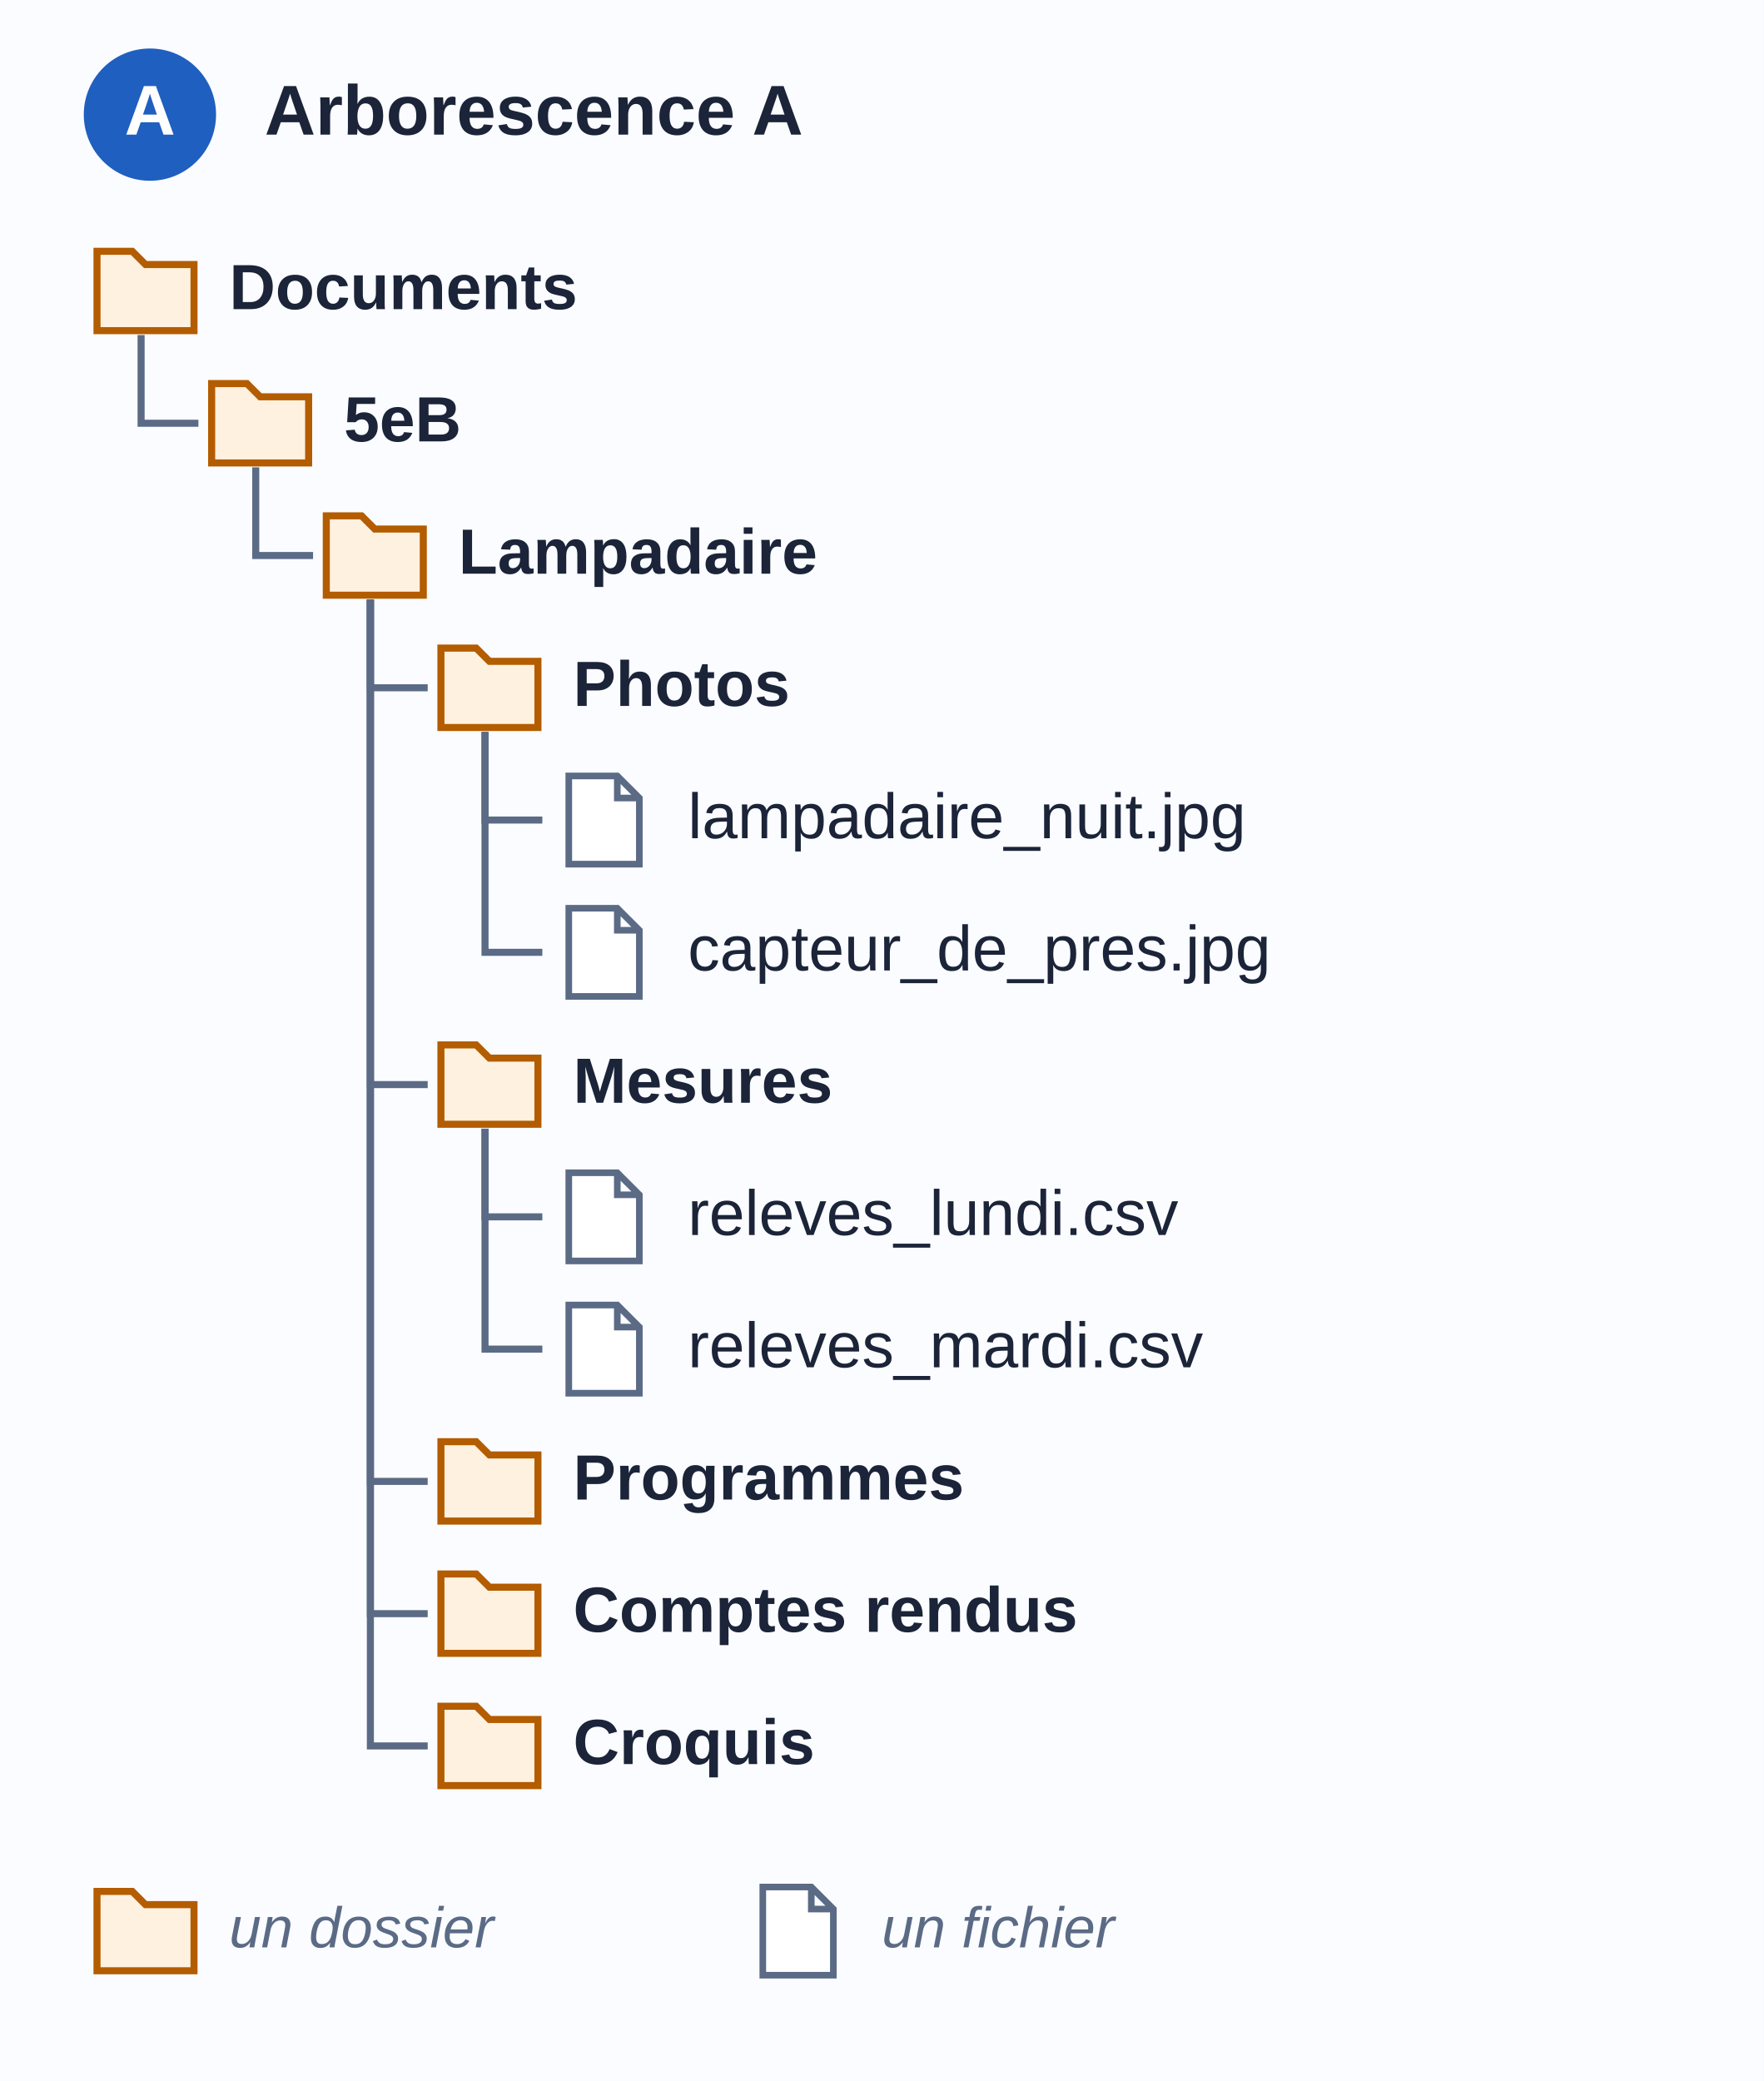
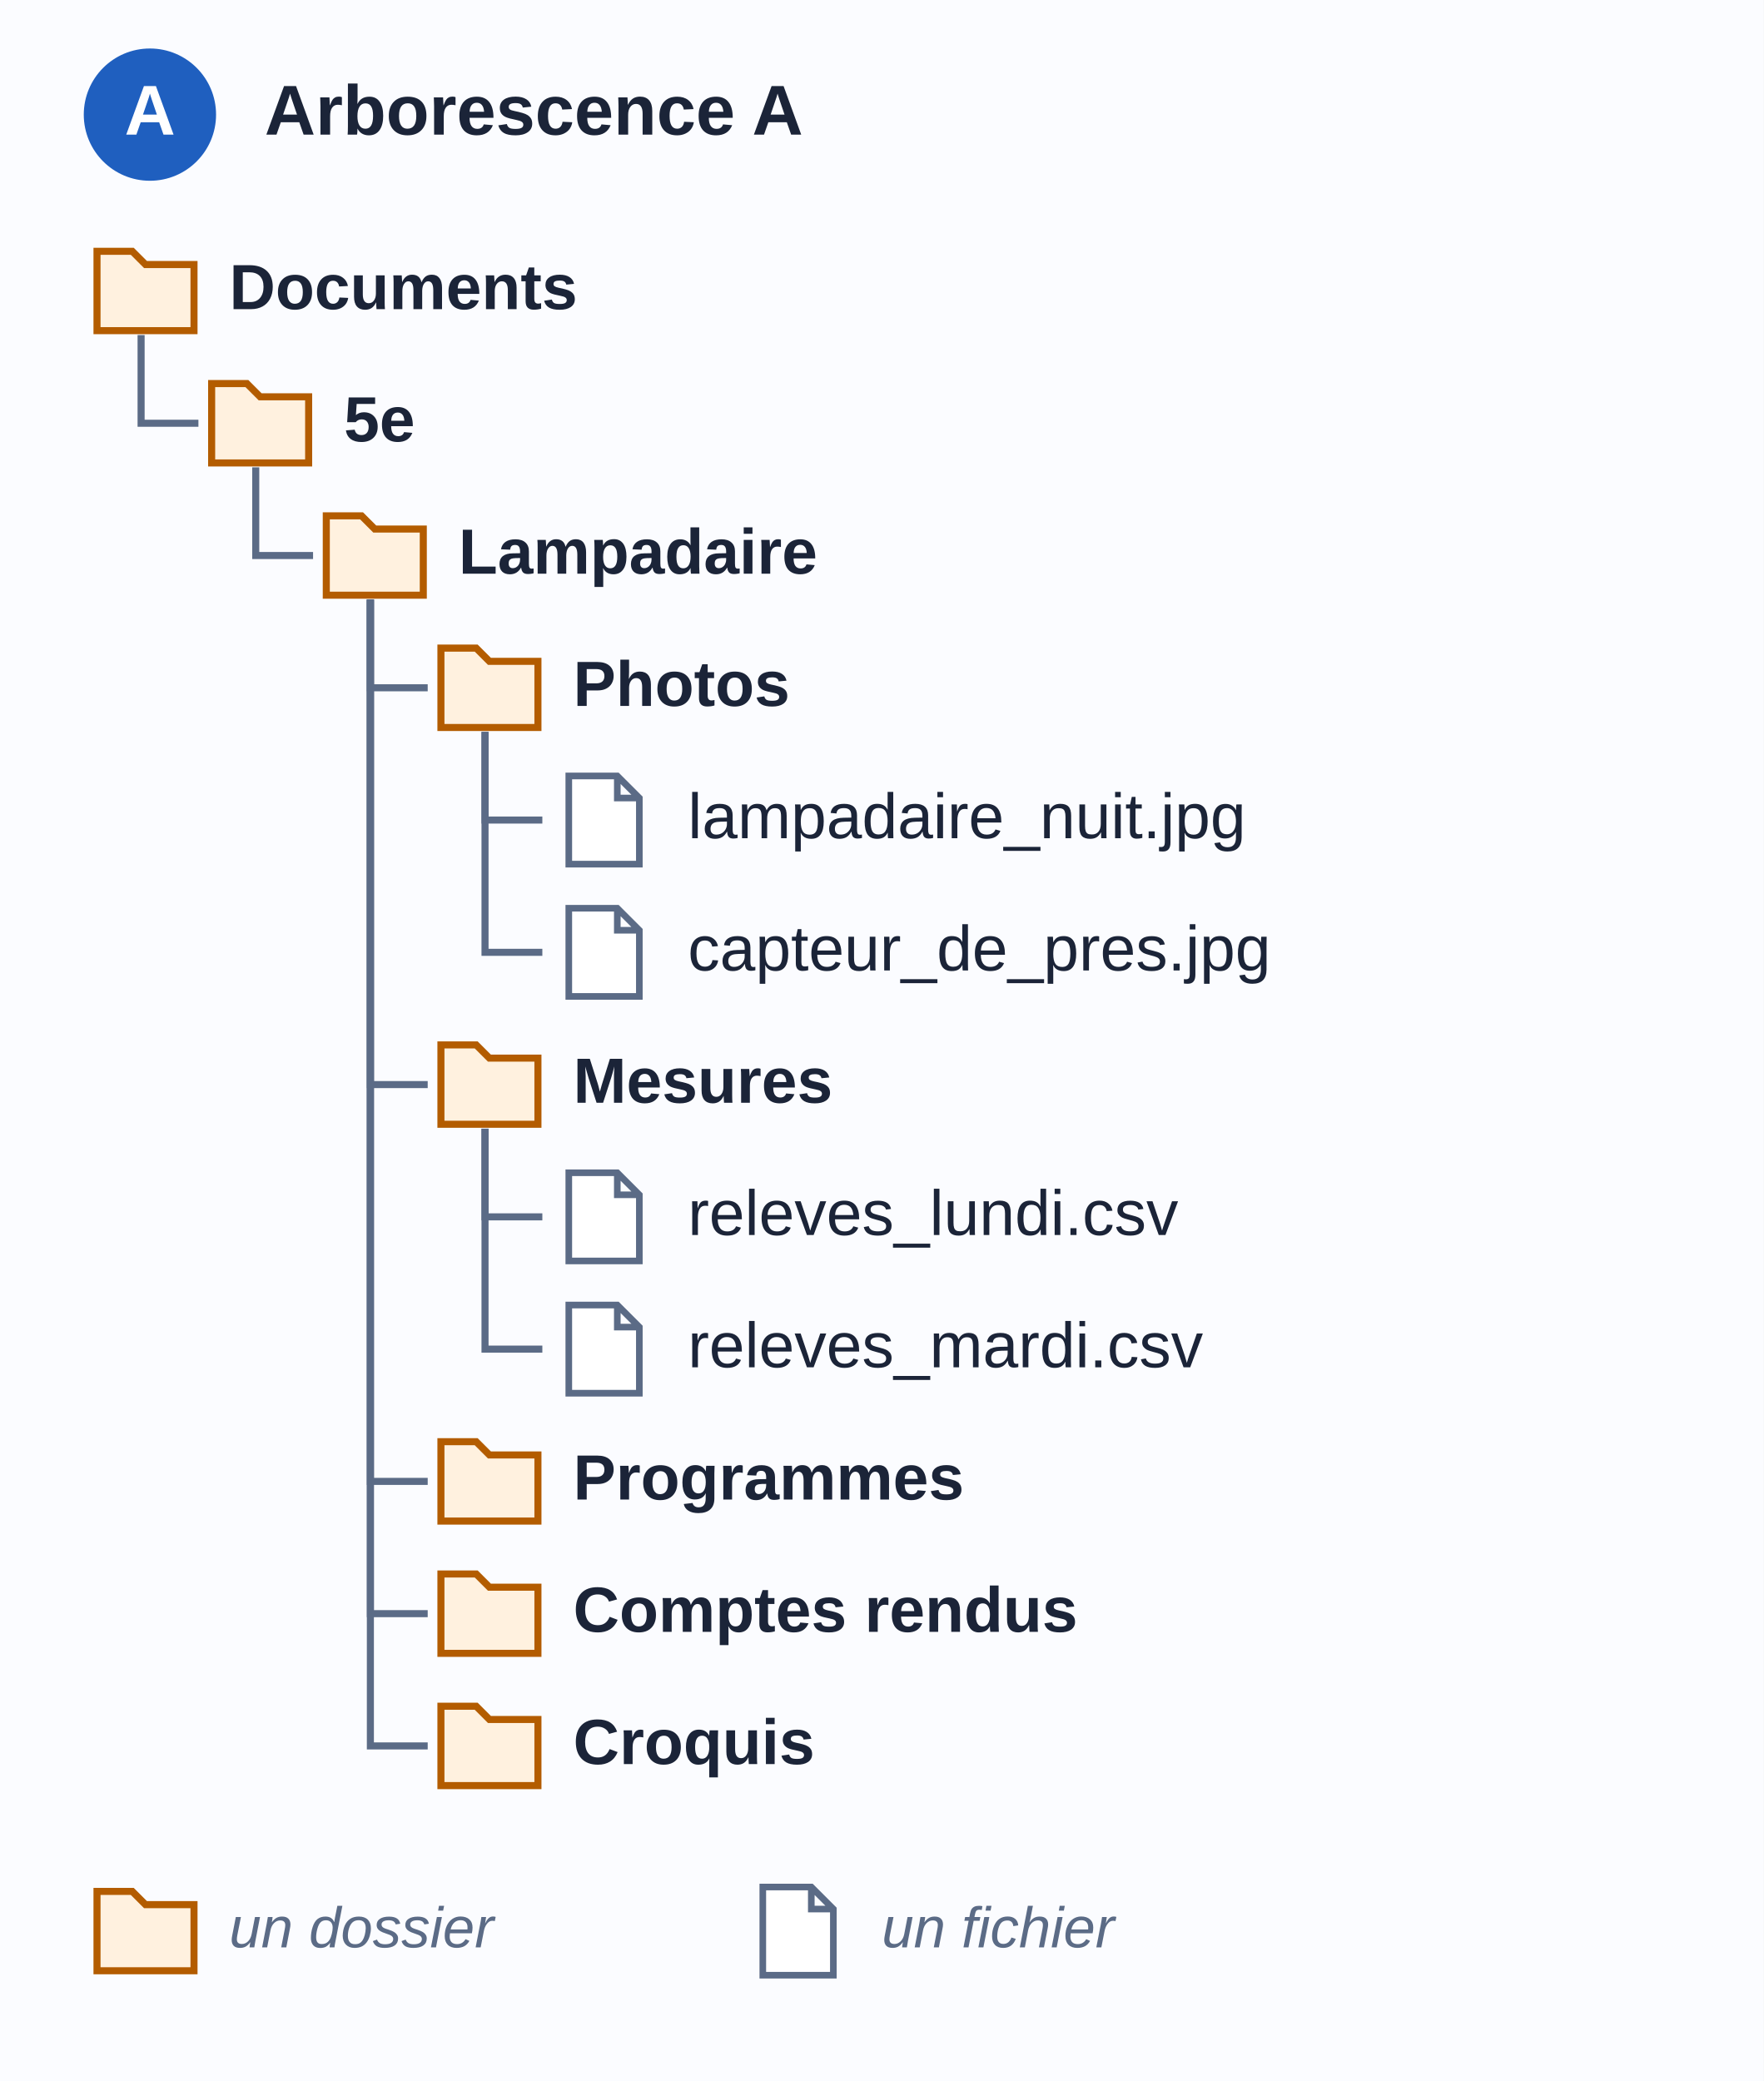
<svg xmlns="http://www.w3.org/2000/svg" viewBox="0 0 400 472" width="400" height="472" class="schema etroit" id="cm-arbo-a" role="img" aria-labelledby="cm-arbo-a-t cm-arbo-a-d" font-family="'Segoe UI',system-ui,Arial,sans-serif">
  <rect x="0" y="0" width="400" height="472" fill="#fbfcff" />
  <circle cx="34" cy="26" r="15" fill="#1f5fbf" />
  <text x="34.0" y="26.0" font-size="16" fill="#ffffff" text-anchor="middle" dominant-baseline="middle" font-weight="700">
    <tspan x="34.0" dy="-0.00em">A</tspan>
  </text>
  <text x="60.0" y="26.0" font-size="16" fill="#1b2438" text-anchor="start" dominant-baseline="middle" font-weight="700">
    <tspan x="60.0" dy="-0.00em">Arborescence A</tspan>
  </text>
  <path d="M32.0,76.0 V96.0 H45.0" fill="none" stroke="#5b6b86" stroke-width="1.6" />
  <path d="M58.0,106.0 V126.0 H71.0" fill="none" stroke="#5b6b86" stroke-width="1.6" />
  <path d="M84.0,136.0 V156.0 H97.0" fill="none" stroke="#5b6b86" stroke-width="1.6" />
  <path d="M110.0,166.0 V186.0 H123.0" fill="none" stroke="#5b6b86" stroke-width="1.6" />
  <path d="M110.0,166.0 V216.0 H123.0" fill="none" stroke="#5b6b86" stroke-width="1.6" />
  <path d="M84.0,136.0 V246.0 H97.0" fill="none" stroke="#5b6b86" stroke-width="1.6" />
  <path d="M110.0,256.0 V276.0 H123.0" fill="none" stroke="#5b6b86" stroke-width="1.6" />
  <path d="M110.0,256.0 V306.0 H123.0" fill="none" stroke="#5b6b86" stroke-width="1.6" />
  <path d="M84.0,136.0 V336.0 H97.0" fill="none" stroke="#5b6b86" stroke-width="1.6" />
  <path d="M84.0,136.0 V366.0 H97.0" fill="none" stroke="#5b6b86" stroke-width="1.6" />
  <path d="M84.0,136.0 V396.0 H97.0" fill="none" stroke="#5b6b86" stroke-width="1.6" />
  <path d="M22.0,57.0 h8 l3,3 h11 v15 h-22 z" fill="#fff1df" stroke="#b35c00" stroke-width="1.6" />
  <text x="52.0" y="66.0" font-size="14.5" fill="#1b2438" text-anchor="start" dominant-baseline="middle" font-weight="700">
    <tspan x="52.0" dy="-0.00em">Documents</tspan>
  </text>
  <path d="M48.0,87.0 h8 l3,3 h11 v15 h-22 z" fill="#fff1df" stroke="#b35c00" stroke-width="1.6" />
  <text x="78.0" y="96.0" font-size="14.5" fill="#1b2438" text-anchor="start" dominant-baseline="middle" font-weight="700">
-     <tspan x="78.0" dy="-0.00em">5eB</tspan>
+     <tspan x="78.0" dy="-0.00em">5e</tspan>
  </text>
  <path d="M74.0,117.0 h8 l3,3 h11 v15 h-22 z" fill="#fff1df" stroke="#b35c00" stroke-width="1.6" />
  <text x="104.0" y="126.0" font-size="14.5" fill="#1b2438" text-anchor="start" dominant-baseline="middle" font-weight="700">
    <tspan x="104.0" dy="-0.00em">Lampadaire</tspan>
  </text>
  <path d="M100.0,147.0 h8 l3,3 h11 v15 h-22 z" fill="#fff1df" stroke="#b35c00" stroke-width="1.6" />
  <text x="130.0" y="156.0" font-size="14.5" fill="#1b2438" text-anchor="start" dominant-baseline="middle" font-weight="700">
    <tspan x="130.0" dy="-0.00em">Photos</tspan>
  </text>
  <path d="M129.0,176.0 h11 l5,5 v15 h-16 z M140.0,176.0 v5 h5" fill="#ffffff" stroke="#5b6b86" stroke-width="1.5" />
  <text x="156.0" y="186.0" font-size="14.5" fill="#1b2438" text-anchor="start" dominant-baseline="middle">
    <tspan x="156.0" dy="-0.00em">lampadaire_nuit.jpg</tspan>
  </text>
  <path d="M129.0,206.0 h11 l5,5 v15 h-16 z M140.0,206.0 v5 h5" fill="#ffffff" stroke="#5b6b86" stroke-width="1.5" />
  <text x="156.0" y="216.0" font-size="14.5" fill="#1b2438" text-anchor="start" dominant-baseline="middle">
    <tspan x="156.0" dy="-0.00em">capteur_de_pres.jpg</tspan>
  </text>
  <path d="M100.0,237.0 h8 l3,3 h11 v15 h-22 z" fill="#fff1df" stroke="#b35c00" stroke-width="1.6" />
  <text x="130.0" y="246.0" font-size="14.5" fill="#1b2438" text-anchor="start" dominant-baseline="middle" font-weight="700">
    <tspan x="130.0" dy="-0.00em">Mesures</tspan>
  </text>
  <path d="M129.0,266.0 h11 l5,5 v15 h-16 z M140.0,266.0 v5 h5" fill="#ffffff" stroke="#5b6b86" stroke-width="1.5" />
  <text x="156.0" y="276.0" font-size="14.5" fill="#1b2438" text-anchor="start" dominant-baseline="middle">
    <tspan x="156.0" dy="-0.00em">releves_lundi.csv</tspan>
  </text>
  <path d="M129.0,296.0 h11 l5,5 v15 h-16 z M140.0,296.0 v5 h5" fill="#ffffff" stroke="#5b6b86" stroke-width="1.5" />
  <text x="156.0" y="306.0" font-size="14.5" fill="#1b2438" text-anchor="start" dominant-baseline="middle">
    <tspan x="156.0" dy="-0.00em">releves_mardi.csv</tspan>
  </text>
  <path d="M100.0,327.0 h8 l3,3 h11 v15 h-22 z" fill="#fff1df" stroke="#b35c00" stroke-width="1.6" />
  <text x="130.0" y="336.0" font-size="14.5" fill="#1b2438" text-anchor="start" dominant-baseline="middle" font-weight="700">
    <tspan x="130.0" dy="-0.00em">Programmes</tspan>
  </text>
  <path d="M100.0,357.0 h8 l3,3 h11 v15 h-22 z" fill="#fff1df" stroke="#b35c00" stroke-width="1.6" />
  <text x="130.0" y="366.0" font-size="14.5" fill="#1b2438" text-anchor="start" dominant-baseline="middle" font-weight="700">
    <tspan x="130.0" dy="-0.00em">Comptes rendus</tspan>
  </text>
  <path d="M100.0,387.0 h8 l3,3 h11 v15 h-22 z" fill="#fff1df" stroke="#b35c00" stroke-width="1.6" />
  <text x="130.0" y="396.0" font-size="14.5" fill="#1b2438" text-anchor="start" dominant-baseline="middle" font-weight="700">
    <tspan x="130.0" dy="-0.00em">Croquis</tspan>
  </text>
  <path d="M22,429.0 h8 l3,3 h11 v15 h-22 z" fill="#fff1df" stroke="#b35c00" stroke-width="1.6" />
  <text x="52.0" y="438.0" font-size="13" fill="#5b6b86" text-anchor="start" dominant-baseline="middle" font-style="italic">
    <tspan x="52.0" dy="-0.00em">un dossier</tspan>
  </text>
  <path d="M173,428.0 h11 l5,5 v15 h-16 z M184,428.0 v5 h5" fill="#ffffff" stroke="#5b6b86" stroke-width="1.5" />
  <text x="200.0" y="438.0" font-size="13" fill="#5b6b86" text-anchor="start" dominant-baseline="middle" font-style="italic">
    <tspan x="200.0" dy="-0.00em">un fichier</tspan>
  </text>
</svg>
